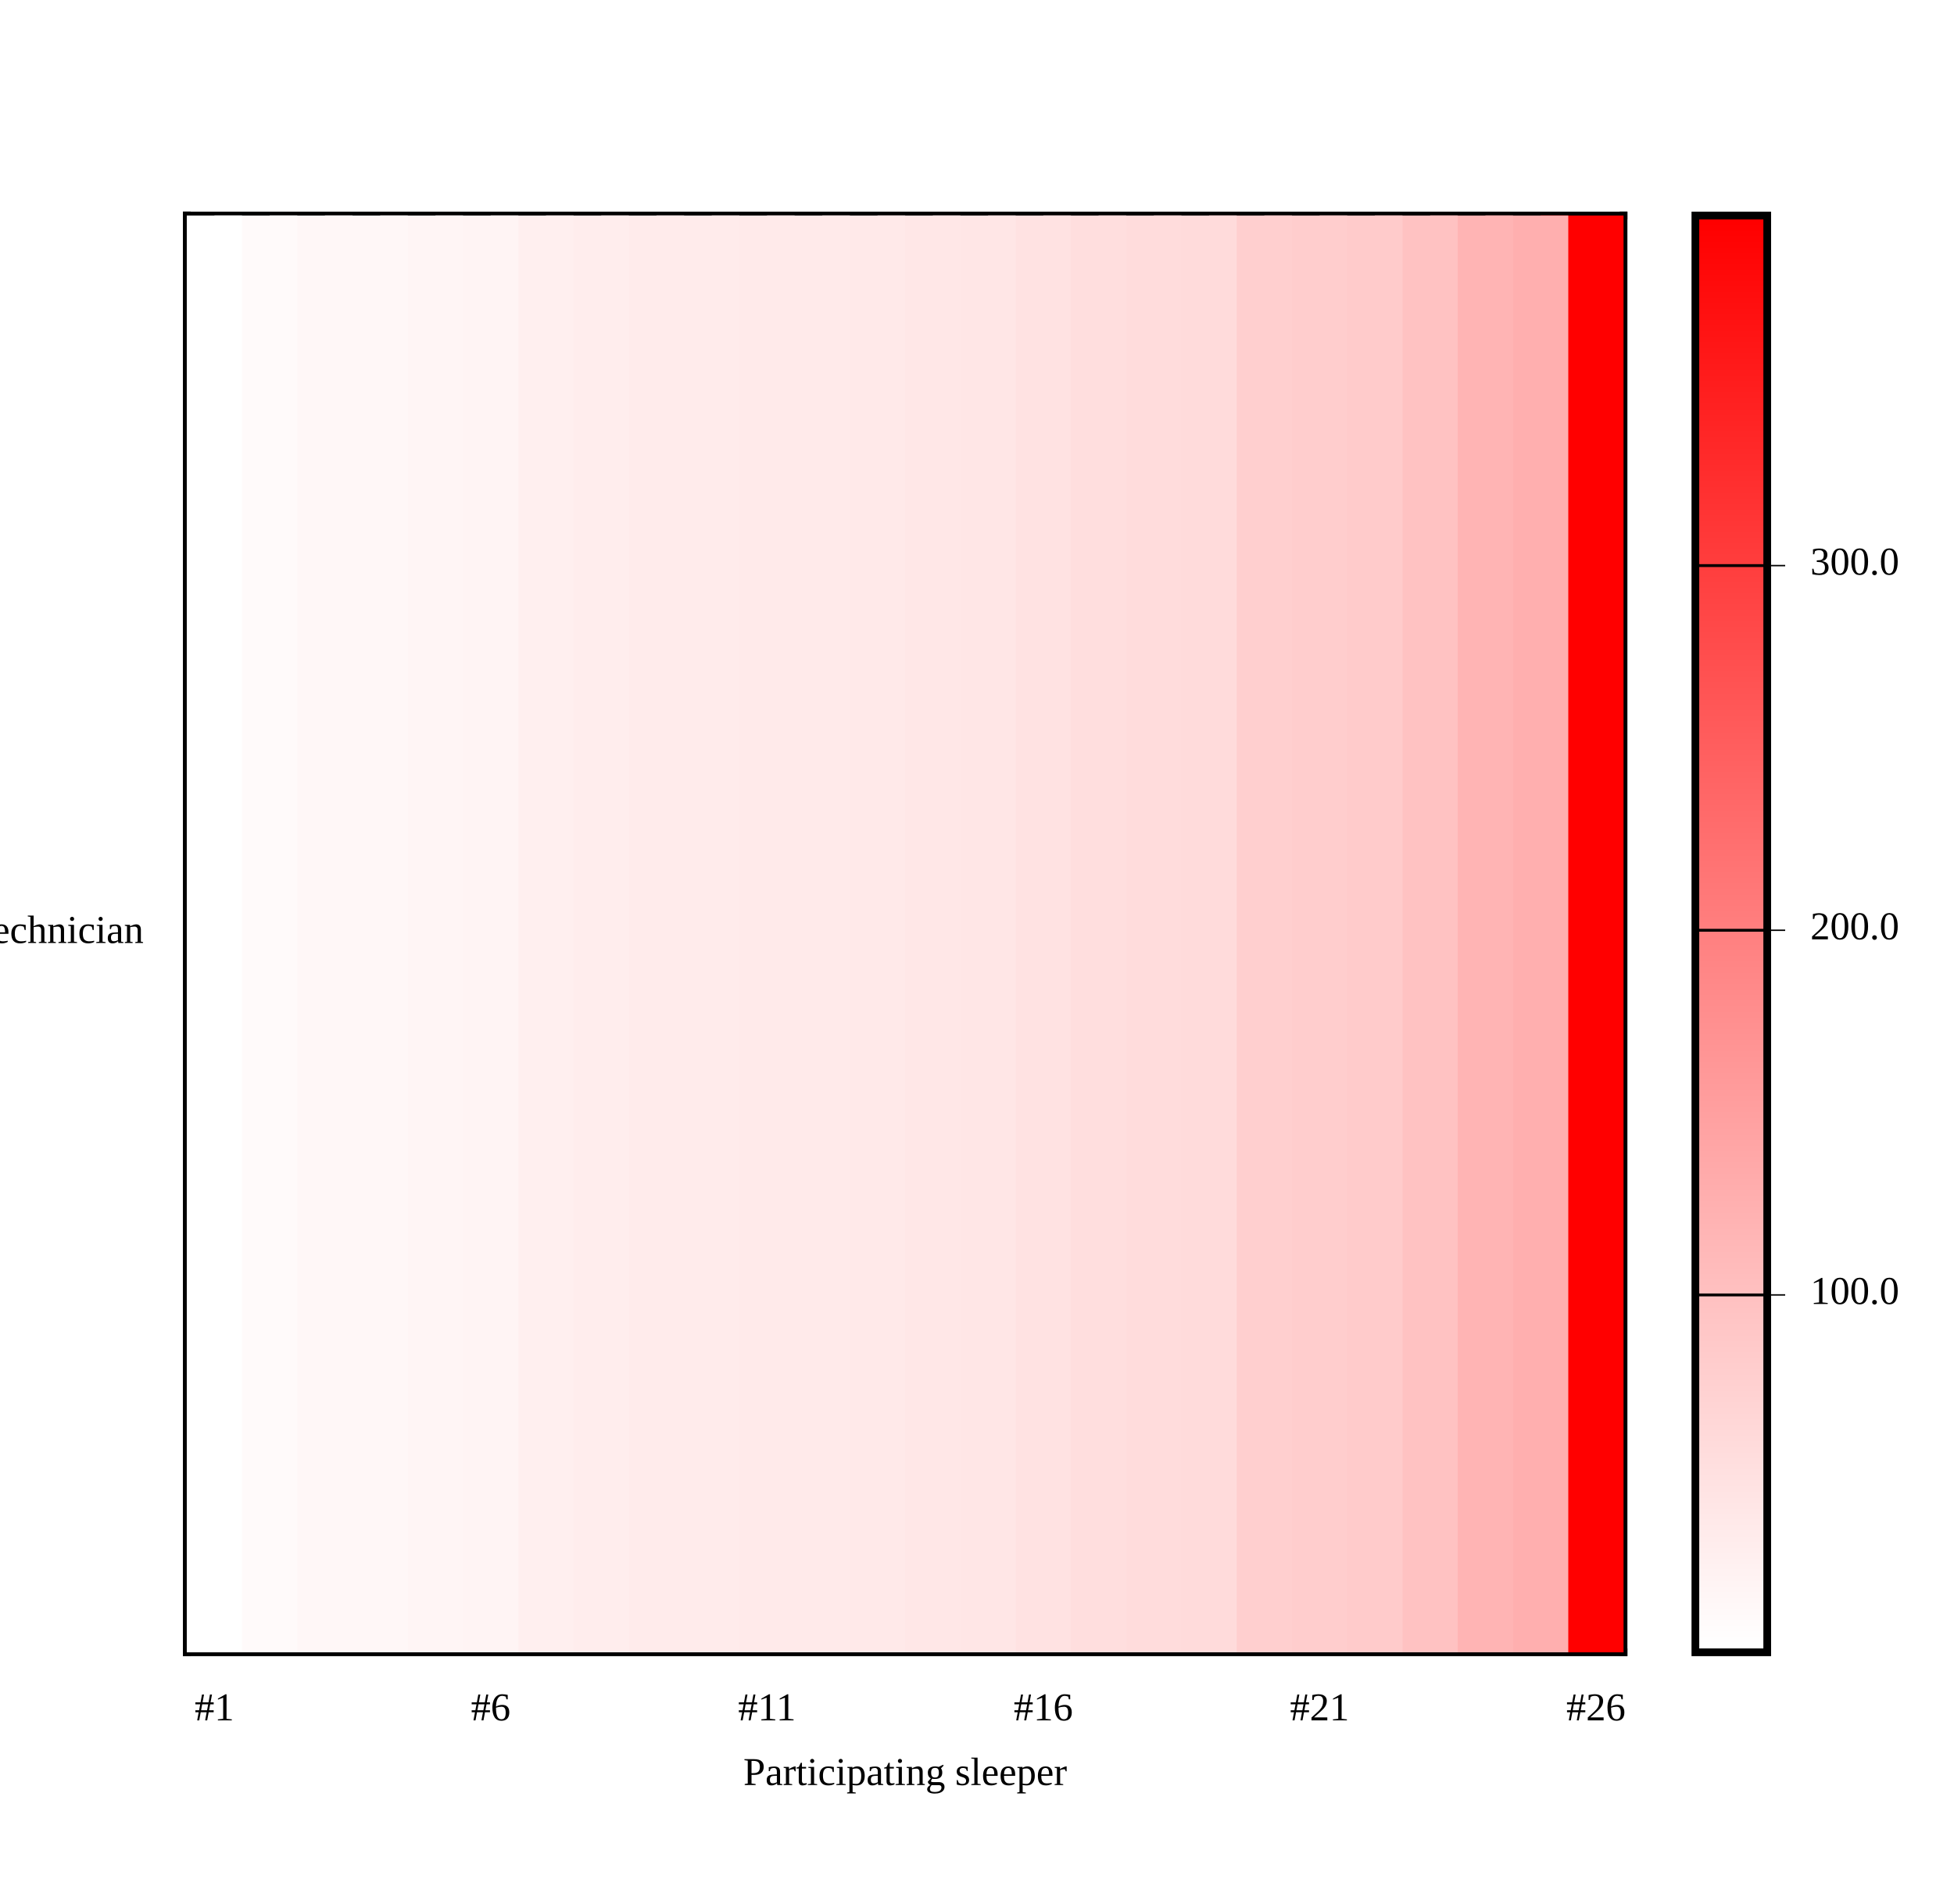
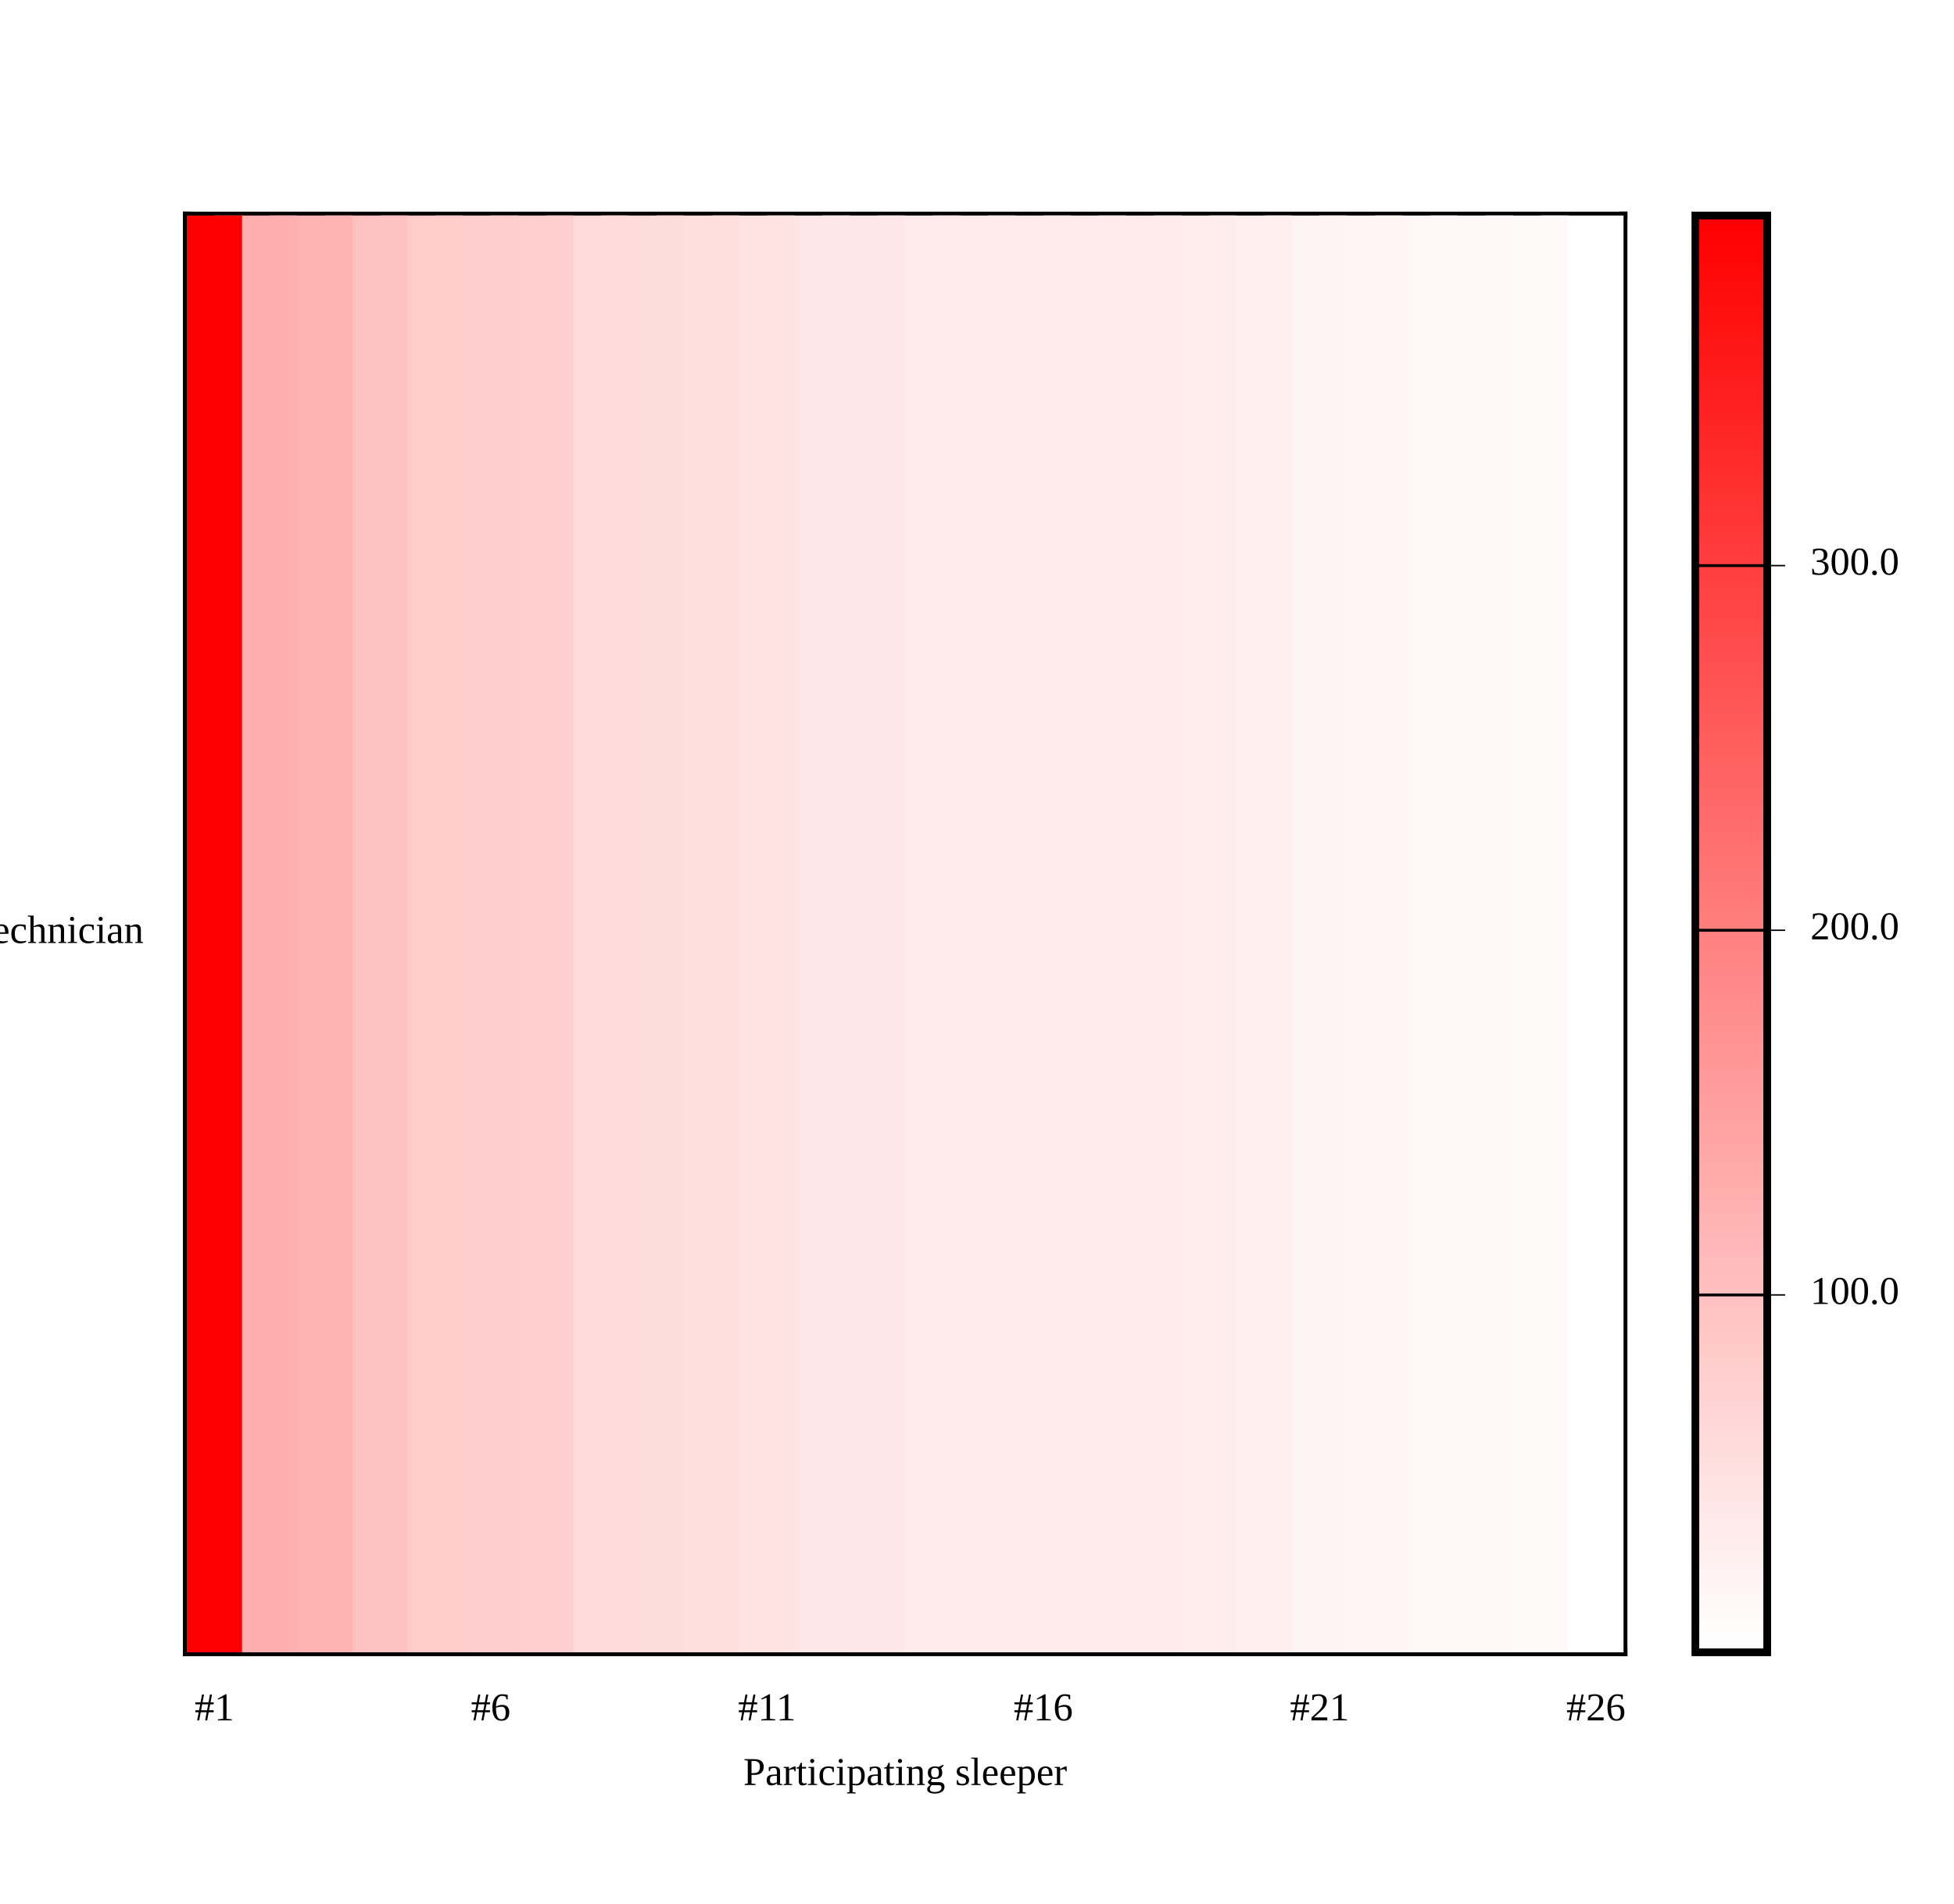
<svg xmlns="http://www.w3.org/2000/svg" height="530" stroke-opacity="1" viewBox="0.0 0.0 544.0 530.0" font-size="1" width="544" stroke="rgb(0,0,0)" version="1.1">
  <defs />
  <g stroke-linejoin="miter" stroke-opacity="1.0" fill-opacity="0.0" stroke="rgb(0,0,0)" stroke-width="0.8" fill="rgb(0,0,0)" stroke-linecap="butt" stroke-miterlimit="10.0">
    <path d="M 52,460 h 400 M 52,380 h 400 M 52,300 h 400 M 52,220 h 400 M 52,140 h 400 M 52,60 h 400 " />
  </g>
  <g stroke-linejoin="miter" stroke-opacity="1.0" fill-opacity="0.0" stroke="rgb(0,0,0)" stroke-width="2.148" fill="rgb(0,0,0)" stroke-linecap="square" stroke-miterlimit="10.0">
    <path d="M 52,460 v -400 M 452,460 v -400 " />
  </g>
  <g stroke-linejoin="miter" stroke-opacity="1.0" fill-opacity="1.0" font-size="11.0px" stroke="rgb(0,0,0)" stroke-width="2.148" fill="rgb(0,0,0)" stroke-linecap="butt" stroke-miterlimit="10.0">
    <text dominant-baseline="middle" transform="matrix(1,0,0,1,40,260)" stroke="none" text-anchor="end">technician</text>
  </g>
  <g stroke-linejoin="miter" stroke-opacity="1.0" fill-opacity="0.0" stroke="rgb(0,0,0)" stroke-width="0.8" fill="rgb(0,0,0)" stroke-linecap="butt" stroke-miterlimit="10.0">
    <path d="M 52,460 v -400 M 128.923,460 v -400 M 205.846,460 v -400 M 282.769,460 v -400 M 359.692,460 v -400 M 436.615,460 v -400 " />
  </g>
  <g stroke-linejoin="miter" stroke-opacity="1.0" fill-opacity="0.0" stroke="rgb(0,0,0)" stroke-width="2.148" fill="rgb(0,0,0)" stroke-linecap="square" stroke-miterlimit="10.0">
    <path d="M 52,460 h 400 M 52,60 h 400 " />
  </g>
  <g stroke-linejoin="miter" stroke-opacity="1.0" fill-opacity="1.0" font-size="11.0px" stroke="rgb(0,0,0)" stroke-width="2.148" fill="rgb(0,0,0)" stroke-linecap="butt" stroke-miterlimit="10.0">
    <text dominant-baseline="text-before-edge" transform="matrix(1,0,0,1,252,490)" stroke="none" text-anchor="middle">Participating sleeper</text>
  </g>
  <g stroke-linejoin="miter" stroke-opacity="1.0" fill-opacity="1.0" font-size="11.0px" stroke="rgb(0,0,0)" stroke-width="2.148" fill="rgb(0,0,0)" stroke-linecap="butt" stroke-miterlimit="10.0">
    <text dominant-baseline="text-before-edge" transform="matrix(1,0,0,1,444.3077,472)" stroke="none" text-anchor="middle">#26</text>
  </g>
  <g stroke-linejoin="miter" stroke-opacity="1.0" fill-opacity="1.0" font-size="11.0px" stroke="rgb(0,0,0)" stroke-width="2.148" fill="rgb(0,0,0)" stroke-linecap="butt" stroke-miterlimit="10.0">
    <text dominant-baseline="text-before-edge" transform="matrix(1,0,0,1,367.3846,472)" stroke="none" text-anchor="middle">#21</text>
  </g>
  <g stroke-linejoin="miter" stroke-opacity="1.0" fill-opacity="1.0" font-size="11.0px" stroke="rgb(0,0,0)" stroke-width="2.148" fill="rgb(0,0,0)" stroke-linecap="butt" stroke-miterlimit="10.0">
    <text dominant-baseline="text-before-edge" transform="matrix(1,0,0,1,290.4615,472)" stroke="none" text-anchor="middle">#16</text>
  </g>
  <g stroke-linejoin="miter" stroke-opacity="1.0" fill-opacity="1.0" font-size="11.0px" stroke="rgb(0,0,0)" stroke-width="2.148" fill="rgb(0,0,0)" stroke-linecap="butt" stroke-miterlimit="10.0">
    <text dominant-baseline="text-before-edge" transform="matrix(1,0,0,1,213.5385,472)" stroke="none" text-anchor="middle">#11</text>
  </g>
  <g stroke-linejoin="miter" stroke-opacity="1.0" fill-opacity="1.0" font-size="11.0px" stroke="rgb(0,0,0)" stroke-width="2.148" fill="rgb(0,0,0)" stroke-linecap="butt" stroke-miterlimit="10.0">
    <text dominant-baseline="text-before-edge" transform="matrix(1,0,0,1,136.6154,472)" stroke="none" text-anchor="middle">#6</text>
  </g>
  <g stroke-linejoin="miter" stroke-opacity="1.0" fill-opacity="1.0" font-size="11.0px" stroke="rgb(0,0,0)" stroke-width="2.148" fill="rgb(0,0,0)" stroke-linecap="butt" stroke-miterlimit="10.0">
    <text dominant-baseline="text-before-edge" transform="matrix(1,0,0,1,59.6923,472)" stroke="none" text-anchor="middle">#1</text>
  </g>
-   <g stroke-linejoin="miter" stroke-opacity="1.0" fill-opacity="1.0" stroke="rgb(0,0,0)" stroke-width="0.0" fill="rgb(255,0,0)" stroke-linecap="butt" stroke-miterlimit="10.0">
+   <g stroke-linejoin="miter" stroke-opacity="1.0" fill-opacity="1.0" stroke="rgb(0,0,0)" stroke-width="0.0" fill="rgb(255,255,255)" stroke-linecap="butt" stroke-miterlimit="10.0">
    <defs>
      <clipPath id="martamyClip1">
        <path d="M 452,460 l -0,-400 h -400 l -0,400 Z" />
      </clipPath>
    </defs>
    <g clip-path="url(#martamyClip1)">
      <path d="M 452,460 l -0,-400 h -23.077 l -0,400 Z" />
    </g>
  </g>
-   <g stroke-linejoin="miter" stroke-opacity="1.0" fill-opacity="1.0" stroke="rgb(0,0,0)" stroke-width="0.0" fill="rgb(255,175,175)" stroke-linecap="butt" stroke-miterlimit="10.0">
+   <g stroke-linejoin="miter" stroke-opacity="1.0" fill-opacity="1.0" stroke="rgb(0,0,0)" stroke-width="0.0" fill="rgb(255,250,250)" stroke-linecap="butt" stroke-miterlimit="10.0">
    <defs>
      <clipPath id="martamyClip2">
        <path d="M 452,460 l -0,-400 h -400 l -0,400 Z" />
      </clipPath>
    </defs>
    <g clip-path="url(#martamyClip2)">
      <path d="M 436.615,460 l -0,-400 h -23.077 l -0,400 Z" />
    </g>
  </g>
-   <g stroke-linejoin="miter" stroke-opacity="1.0" fill-opacity="1.0" stroke="rgb(0,0,0)" stroke-width="0.0" fill="rgb(255,180,180)" stroke-linecap="butt" stroke-miterlimit="10.0">
+   <g stroke-linejoin="miter" stroke-opacity="1.0" fill-opacity="1.0" stroke="rgb(0,0,0)" stroke-width="0.0" fill="rgb(255,247,247)" stroke-linecap="butt" stroke-miterlimit="10.0">
    <defs>
      <clipPath id="martamyClip3">
        <path d="M 452,460 l -0,-400 h -400 l -0,400 Z" />
      </clipPath>
    </defs>
    <g clip-path="url(#martamyClip3)">
      <path d="M 421.231,460 l -0,-400 h -23.077 l -0,400 Z" />
    </g>
  </g>
-   <g stroke-linejoin="miter" stroke-opacity="1.0" fill-opacity="1.0" stroke="rgb(0,0,0)" stroke-width="0.0" fill="rgb(255,194,194)" stroke-linecap="butt" stroke-miterlimit="10.0">
+   <g stroke-linejoin="miter" stroke-opacity="1.0" fill-opacity="1.0" stroke="rgb(0,0,0)" stroke-width="0.0" fill="rgb(255,247,247)" stroke-linecap="butt" stroke-miterlimit="10.0">
    <defs>
      <clipPath id="martamyClip4">
        <path d="M 452,460 l -0,-400 h -400 l -0,400 Z" />
      </clipPath>
    </defs>
    <g clip-path="url(#martamyClip4)">
      <path d="M 405.846,460 l -0,-400 h -23.077 l -0,400 Z" />
    </g>
  </g>
-   <g stroke-linejoin="miter" stroke-opacity="1.0" fill-opacity="1.0" stroke="rgb(0,0,0)" stroke-width="0.0" fill="rgb(255,203,203)" stroke-linecap="butt" stroke-miterlimit="10.0">
+   <g stroke-linejoin="miter" stroke-opacity="1.0" fill-opacity="1.0" stroke="rgb(0,0,0)" stroke-width="0.0" fill="rgb(255,245,245)" stroke-linecap="butt" stroke-miterlimit="10.0">
    <defs>
      <clipPath id="martamyClip5">
        <path d="M 452,460 l -0,-400 h -400 l -0,400 Z" />
      </clipPath>
    </defs>
    <g clip-path="url(#martamyClip5)">
      <path d="M 390.462,460 l -0,-400 h -23.077 l -0,400 Z" />
    </g>
  </g>
-   <g stroke-linejoin="miter" stroke-opacity="1.0" fill-opacity="1.0" stroke="rgb(0,0,0)" stroke-width="0.0" fill="rgb(255,205,205)" stroke-linecap="butt" stroke-miterlimit="10.0">
+   <g stroke-linejoin="miter" stroke-opacity="1.0" fill-opacity="1.0" stroke="rgb(0,0,0)" stroke-width="0.0" fill="rgb(255,244,244)" stroke-linecap="butt" stroke-miterlimit="10.0">
    <defs>
      <clipPath id="martamyClip6">
        <path d="M 452,460 l -0,-400 h -400 l -0,400 Z" />
      </clipPath>
    </defs>
    <g clip-path="url(#martamyClip6)">
      <path d="M 375.077,460 l -0,-400 h -23.077 l -0,400 Z" />
    </g>
  </g>
-   <g stroke-linejoin="miter" stroke-opacity="1.0" fill-opacity="1.0" stroke="rgb(0,0,0)" stroke-width="0.0" fill="rgb(255,207,207)" stroke-linecap="butt" stroke-miterlimit="10.0">
+   <g stroke-linejoin="miter" stroke-opacity="1.0" fill-opacity="1.0" stroke="rgb(0,0,0)" stroke-width="0.0" fill="rgb(255,239,239)" stroke-linecap="butt" stroke-miterlimit="10.0">
    <defs>
      <clipPath id="martamyClip7">
        <path d="M 452,460 l -0,-400 h -400 l -0,400 Z" />
      </clipPath>
    </defs>
    <g clip-path="url(#martamyClip7)">
      <path d="M 359.692,460 l -0,-400 h -23.077 l -0,400 Z" />
    </g>
  </g>
-   <g stroke-linejoin="miter" stroke-opacity="1.0" fill-opacity="1.0" stroke="rgb(0,0,0)" stroke-width="0.0" fill="rgb(255,219,219)" stroke-linecap="butt" stroke-miterlimit="10.0">
+   <g stroke-linejoin="miter" stroke-opacity="1.0" fill-opacity="1.0" stroke="rgb(0,0,0)" stroke-width="0.0" fill="rgb(255,237,237)" stroke-linecap="butt" stroke-miterlimit="10.0">
    <defs>
      <clipPath id="martamyClip8">
        <path d="M 452,460 l -0,-400 h -400 l -0,400 Z" />
      </clipPath>
    </defs>
    <g clip-path="url(#martamyClip8)">
      <path d="M 344.308,460 l -0,-400 h -23.077 l -0,400 Z" />
    </g>
  </g>
-   <g stroke-linejoin="miter" stroke-opacity="1.0" fill-opacity="1.0" stroke="rgb(0,0,0)" stroke-width="0.0" fill="rgb(255,220,220)" stroke-linecap="butt" stroke-miterlimit="10.0">
+   <g stroke-linejoin="miter" stroke-opacity="1.0" fill-opacity="1.0" stroke="rgb(0,0,0)" stroke-width="0.0" fill="rgb(255,235,235)" stroke-linecap="butt" stroke-miterlimit="10.0">
    <defs>
      <clipPath id="martamyClip9">
        <path d="M 452,460 l -0,-400 h -400 l -0,400 Z" />
      </clipPath>
    </defs>
    <g clip-path="url(#martamyClip9)">
      <path d="M 328.923,460 l -0,-400 h -23.077 l -0,400 Z" />
    </g>
  </g>
-   <g stroke-linejoin="miter" stroke-opacity="1.0" fill-opacity="1.0" stroke="rgb(0,0,0)" stroke-width="0.0" fill="rgb(255,222,222)" stroke-linecap="butt" stroke-miterlimit="10.0">
+   <g stroke-linejoin="miter" stroke-opacity="1.0" fill-opacity="1.0" stroke="rgb(0,0,0)" stroke-width="0.0" fill="rgb(255,235,235)" stroke-linecap="butt" stroke-miterlimit="10.0">
    <defs>
      <clipPath id="martamyClip10">
        <path d="M 452,460 l -0,-400 h -400 l -0,400 Z" />
      </clipPath>
    </defs>
    <g clip-path="url(#martamyClip10)">
      <path d="M 313.538,460 l -0,-400 h -23.077 l -0,400 Z" />
    </g>
  </g>
-   <g stroke-linejoin="miter" stroke-opacity="1.0" fill-opacity="1.0" stroke="rgb(0,0,0)" stroke-width="0.0" fill="rgb(255,226,226)" stroke-linecap="butt" stroke-miterlimit="10.0">
+   <g stroke-linejoin="miter" stroke-opacity="1.0" fill-opacity="1.0" stroke="rgb(0,0,0)" stroke-width="0.0" fill="rgb(255,234,234)" stroke-linecap="butt" stroke-miterlimit="10.0">
    <defs>
      <clipPath id="martamyClip11">
        <path d="M 452,460 l -0,-400 h -400 l -0,400 Z" />
      </clipPath>
    </defs>
    <g clip-path="url(#martamyClip11)">
      <path d="M 298.154,460 l -0,-400 h -23.077 l -0,400 Z" />
    </g>
  </g>
-   <g stroke-linejoin="miter" stroke-opacity="1.0" fill-opacity="1.0" stroke="rgb(0,0,0)" stroke-width="0.0" fill="rgb(255,230,230)" stroke-linecap="butt" stroke-miterlimit="10.0">
+   <g stroke-linejoin="miter" stroke-opacity="1.0" fill-opacity="1.0" stroke="rgb(0,0,0)" stroke-width="0.0" fill="rgb(255,234,234)" stroke-linecap="butt" stroke-miterlimit="10.0">
    <defs>
      <clipPath id="martamyClip12">
        <path d="M 452,460 l -0,-400 h -400 l -0,400 Z" />
      </clipPath>
    </defs>
    <g clip-path="url(#martamyClip12)">
      <path d="M 282.769,460 l -0,-400 h -23.077 l -0,400 Z" />
    </g>
  </g>
-   <g stroke-linejoin="miter" stroke-opacity="1.0" fill-opacity="1.0" stroke="rgb(0,0,0)" stroke-width="0.0" fill="rgb(255,231,231)" stroke-linecap="butt" stroke-miterlimit="10.0">
+   <g stroke-linejoin="miter" stroke-opacity="1.0" fill-opacity="1.0" stroke="rgb(0,0,0)" stroke-width="0.0" fill="rgb(255,233,233)" stroke-linecap="butt" stroke-miterlimit="10.0">
    <defs>
      <clipPath id="martamyClip13">
        <path d="M 452,460 l -0,-400 h -400 l -0,400 Z" />
      </clipPath>
    </defs>
    <g clip-path="url(#martamyClip13)">
      <path d="M 267.385,460 l -0,-400 h -23.077 l -0,400 Z" />
    </g>
  </g>
-   <g stroke-linejoin="miter" stroke-opacity="1.0" fill-opacity="1.0" stroke="rgb(0,0,0)" stroke-width="0.0" fill="rgb(255,233,233)" stroke-linecap="butt" stroke-miterlimit="10.0">
+   <g stroke-linejoin="miter" stroke-opacity="1.0" fill-opacity="1.0" stroke="rgb(0,0,0)" stroke-width="0.0" fill="rgb(255,231,231)" stroke-linecap="butt" stroke-miterlimit="10.0">
    <defs>
      <clipPath id="martamyClip14">
        <path d="M 452,460 l -0,-400 h -400 l -0,400 Z" />
      </clipPath>
    </defs>
    <g clip-path="url(#martamyClip14)">
      <path d="M 252,460 l -0,-400 h -23.077 l -0,400 Z" />
    </g>
  </g>
-   <g stroke-linejoin="miter" stroke-opacity="1.0" fill-opacity="1.0" stroke="rgb(0,0,0)" stroke-width="0.0" fill="rgb(255,234,234)" stroke-linecap="butt" stroke-miterlimit="10.0">
+   <g stroke-linejoin="miter" stroke-opacity="1.0" fill-opacity="1.0" stroke="rgb(0,0,0)" stroke-width="0.0" fill="rgb(255,230,230)" stroke-linecap="butt" stroke-miterlimit="10.0">
    <defs>
      <clipPath id="martamyClip15">
        <path d="M 452,460 l -0,-400 h -400 l -0,400 Z" />
      </clipPath>
    </defs>
    <g clip-path="url(#martamyClip15)">
      <path d="M 236.615,460 l -0,-400 h -23.077 l -0,400 Z" />
    </g>
  </g>
-   <g stroke-linejoin="miter" stroke-opacity="1.0" fill-opacity="1.0" stroke="rgb(0,0,0)" stroke-width="0.0" fill="rgb(255,234,234)" stroke-linecap="butt" stroke-miterlimit="10.0">
+   <g stroke-linejoin="miter" stroke-opacity="1.0" fill-opacity="1.0" stroke="rgb(0,0,0)" stroke-width="0.0" fill="rgb(255,226,226)" stroke-linecap="butt" stroke-miterlimit="10.0">
    <defs>
      <clipPath id="martamyClip16">
        <path d="M 452,460 l -0,-400 h -400 l -0,400 Z" />
      </clipPath>
    </defs>
    <g clip-path="url(#martamyClip16)">
      <path d="M 221.231,460 l -0,-400 h -23.077 l -0,400 Z" />
    </g>
  </g>
-   <g stroke-linejoin="miter" stroke-opacity="1.0" fill-opacity="1.0" stroke="rgb(0,0,0)" stroke-width="0.0" fill="rgb(255,235,235)" stroke-linecap="butt" stroke-miterlimit="10.0">
+   <g stroke-linejoin="miter" stroke-opacity="1.0" fill-opacity="1.0" stroke="rgb(0,0,0)" stroke-width="0.0" fill="rgb(255,222,222)" stroke-linecap="butt" stroke-miterlimit="10.0">
    <defs>
      <clipPath id="martamyClip17">
        <path d="M 452,460 l -0,-400 h -400 l -0,400 Z" />
      </clipPath>
    </defs>
    <g clip-path="url(#martamyClip17)">
      <path d="M 205.846,460 l -0,-400 h -23.077 l -0,400 Z" />
    </g>
  </g>
-   <g stroke-linejoin="miter" stroke-opacity="1.0" fill-opacity="1.0" stroke="rgb(0,0,0)" stroke-width="0.0" fill="rgb(255,235,235)" stroke-linecap="butt" stroke-miterlimit="10.0">
+   <g stroke-linejoin="miter" stroke-opacity="1.0" fill-opacity="1.0" stroke="rgb(0,0,0)" stroke-width="0.0" fill="rgb(255,220,220)" stroke-linecap="butt" stroke-miterlimit="10.0">
    <defs>
      <clipPath id="martamyClip18">
        <path d="M 452,460 l -0,-400 h -400 l -0,400 Z" />
      </clipPath>
    </defs>
    <g clip-path="url(#martamyClip18)">
      <path d="M 190.462,460 l -0,-400 h -23.077 l -0,400 Z" />
    </g>
  </g>
-   <g stroke-linejoin="miter" stroke-opacity="1.0" fill-opacity="1.0" stroke="rgb(0,0,0)" stroke-width="0.0" fill="rgb(255,237,237)" stroke-linecap="butt" stroke-miterlimit="10.0">
+   <g stroke-linejoin="miter" stroke-opacity="1.0" fill-opacity="1.0" stroke="rgb(0,0,0)" stroke-width="0.0" fill="rgb(255,219,219)" stroke-linecap="butt" stroke-miterlimit="10.0">
    <defs>
      <clipPath id="martamyClip19">
        <path d="M 452,460 l -0,-400 h -400 l -0,400 Z" />
      </clipPath>
    </defs>
    <g clip-path="url(#martamyClip19)">
      <path d="M 175.077,460 l -0,-400 h -23.077 l -0,400 Z" />
    </g>
  </g>
-   <g stroke-linejoin="miter" stroke-opacity="1.0" fill-opacity="1.0" stroke="rgb(0,0,0)" stroke-width="0.0" fill="rgb(255,239,239)" stroke-linecap="butt" stroke-miterlimit="10.0">
+   <g stroke-linejoin="miter" stroke-opacity="1.0" fill-opacity="1.0" stroke="rgb(0,0,0)" stroke-width="0.0" fill="rgb(255,207,207)" stroke-linecap="butt" stroke-miterlimit="10.0">
    <defs>
      <clipPath id="martamyClip20">
        <path d="M 452,460 l -0,-400 h -400 l -0,400 Z" />
      </clipPath>
    </defs>
    <g clip-path="url(#martamyClip20)">
      <path d="M 159.692,460 l -0,-400 h -23.077 l -0,400 Z" />
    </g>
  </g>
-   <g stroke-linejoin="miter" stroke-opacity="1.0" fill-opacity="1.0" stroke="rgb(0,0,0)" stroke-width="0.0" fill="rgb(255,244,244)" stroke-linecap="butt" stroke-miterlimit="10.0">
+   <g stroke-linejoin="miter" stroke-opacity="1.0" fill-opacity="1.0" stroke="rgb(0,0,0)" stroke-width="0.0" fill="rgb(255,205,205)" stroke-linecap="butt" stroke-miterlimit="10.0">
    <defs>
      <clipPath id="martamyClip21">
        <path d="M 452,460 l -0,-400 h -400 l -0,400 Z" />
      </clipPath>
    </defs>
    <g clip-path="url(#martamyClip21)">
      <path d="M 144.308,460 l -0,-400 h -23.077 l -0,400 Z" />
    </g>
  </g>
-   <g stroke-linejoin="miter" stroke-opacity="1.0" fill-opacity="1.0" stroke="rgb(0,0,0)" stroke-width="0.0" fill="rgb(255,245,245)" stroke-linecap="butt" stroke-miterlimit="10.0">
+   <g stroke-linejoin="miter" stroke-opacity="1.0" fill-opacity="1.0" stroke="rgb(0,0,0)" stroke-width="0.0" fill="rgb(255,203,203)" stroke-linecap="butt" stroke-miterlimit="10.0">
    <defs>
      <clipPath id="martamyClip22">
        <path d="M 452,460 l -0,-400 h -400 l -0,400 Z" />
      </clipPath>
    </defs>
    <g clip-path="url(#martamyClip22)">
      <path d="M 128.923,460 l -0,-400 h -23.077 l -0,400 Z" />
    </g>
  </g>
-   <g stroke-linejoin="miter" stroke-opacity="1.0" fill-opacity="1.0" stroke="rgb(0,0,0)" stroke-width="0.0" fill="rgb(255,247,247)" stroke-linecap="butt" stroke-miterlimit="10.0">
+   <g stroke-linejoin="miter" stroke-opacity="1.0" fill-opacity="1.0" stroke="rgb(0,0,0)" stroke-width="0.0" fill="rgb(255,194,194)" stroke-linecap="butt" stroke-miterlimit="10.0">
    <defs>
      <clipPath id="martamyClip23">
        <path d="M 452,460 l -0,-400 h -400 l -0,400 Z" />
      </clipPath>
    </defs>
    <g clip-path="url(#martamyClip23)">
      <path d="M 113.538,460 l -0,-400 h -23.077 l -0,400 Z" />
    </g>
  </g>
-   <g stroke-linejoin="miter" stroke-opacity="1.0" fill-opacity="1.0" stroke="rgb(0,0,0)" stroke-width="0.0" fill="rgb(255,247,247)" stroke-linecap="butt" stroke-miterlimit="10.0">
+   <g stroke-linejoin="miter" stroke-opacity="1.0" fill-opacity="1.0" stroke="rgb(0,0,0)" stroke-width="0.0" fill="rgb(255,180,180)" stroke-linecap="butt" stroke-miterlimit="10.0">
    <defs>
      <clipPath id="martamyClip24">
        <path d="M 452,460 l -0,-400 h -400 l -0,400 Z" />
      </clipPath>
    </defs>
    <g clip-path="url(#martamyClip24)">
      <path d="M 98.154,460 l -0,-400 h -23.077 l -0,400 Z" />
    </g>
  </g>
-   <g stroke-linejoin="miter" stroke-opacity="1.0" fill-opacity="1.0" stroke="rgb(0,0,0)" stroke-width="0.0" fill="rgb(255,250,250)" stroke-linecap="butt" stroke-miterlimit="10.0">
+   <g stroke-linejoin="miter" stroke-opacity="1.0" fill-opacity="1.0" stroke="rgb(0,0,0)" stroke-width="0.0" fill="rgb(255,175,175)" stroke-linecap="butt" stroke-miterlimit="10.0">
    <defs>
      <clipPath id="martamyClip25">
        <path d="M 452,460 l -0,-400 h -400 l -0,400 Z" />
      </clipPath>
    </defs>
    <g clip-path="url(#martamyClip25)">
      <path d="M 82.769,460 l -0,-400 h -23.077 l -0,400 Z" />
    </g>
  </g>
-   <g stroke-linejoin="miter" stroke-opacity="1.0" fill-opacity="1.0" stroke="rgb(0,0,0)" stroke-width="0.0" fill="rgb(255,255,255)" stroke-linecap="butt" stroke-miterlimit="10.0">
+   <g stroke-linejoin="miter" stroke-opacity="1.0" fill-opacity="1.0" stroke="rgb(0,0,0)" stroke-width="0.0" fill="rgb(255,0,0)" stroke-linecap="butt" stroke-miterlimit="10.0">
    <defs>
      <clipPath id="martamyClip26">
        <path d="M 452,460 l -0,-400 h -400 l -0,400 Z" />
      </clipPath>
    </defs>
    <g clip-path="url(#martamyClip26)">
      <path d="M 67.385,460 l -0,-400 h -15.385 l -0,400 Z" />
    </g>
  </g>
  <g stroke-linejoin="miter" stroke-opacity="1.0" fill-opacity="1.0" font-size="11.0px" stroke="rgb(0,0,0)" stroke-width="2.148" fill="rgb(0,0,0)" stroke-linecap="butt" stroke-miterlimit="10.0">
    <text dominant-baseline="middle" transform="matrix(1,0,0,1,504,157.4619)" stroke="none" text-anchor="start">300.0</text>
  </g>
  <g stroke-linejoin="miter" stroke-opacity="1.0" fill-opacity="1.0" font-size="11.0px" stroke="rgb(0,0,0)" stroke-width="2.148" fill="rgb(0,0,0)" stroke-linecap="butt" stroke-miterlimit="10.0">
    <text dominant-baseline="middle" transform="matrix(1,0,0,1,504,258.9848)" stroke="none" text-anchor="start">200.0</text>
  </g>
  <g stroke-linejoin="miter" stroke-opacity="1.0" fill-opacity="1.0" font-size="11.0px" stroke="rgb(0,0,0)" stroke-width="2.148" fill="rgb(0,0,0)" stroke-linecap="butt" stroke-miterlimit="10.0">
    <text dominant-baseline="middle" transform="matrix(1,0,0,1,504,360.5076)" stroke="none" text-anchor="start">100.0</text>
  </g>
  <defs>
    <linearGradient x2="0.5" y1="0" gradientUnits="userSpaceOnUse" spreadMethod="pad" gradientTransform="matrix(-0,-400,-20,-0,482,260)" id="gradient82" y2="0" x1="-0.5">
      <stop stop-opacity="1" offset="0" stop-color="rgb(255,255,255)" />
      <stop stop-opacity="1" offset="1" stop-color="rgb(255,0,0)" />
    </linearGradient>
  </defs>
  <g stroke-linejoin="miter" stroke-opacity="1.0" fill-opacity="1" stroke="rgb(0,0,0)" stroke-width="0.0" fill="url(#gradient82)" stroke-linecap="butt" stroke-miterlimit="10.0">
    <path d="M 492,60 l -20,0 v 400 l 20,0 Z" />
  </g>
  <g stroke-linejoin="miter" stroke-opacity="1.0" fill-opacity="0.0" stroke="rgb(0,0,0)" stroke-width="0.8" fill="rgb(0,0,0)" stroke-linecap="butt" stroke-miterlimit="10.0">
    <path d="M 492,360.508 h -20 M 492,258.985 h -20 M 492,157.462 h -20 " />
  </g>
  <g stroke-linejoin="miter" stroke-opacity="1.0" fill-opacity="0.0" stroke="rgb(0,0,0)" stroke-width="0.4" fill="rgb(0,0,0)" stroke-linecap="butt" stroke-miterlimit="10.0">
    <path d="M 497,157.462 h -10 " />
  </g>
  <g stroke-linejoin="miter" stroke-opacity="1.0" fill-opacity="0.0" stroke="rgb(0,0,0)" stroke-width="0.4" fill="rgb(0,0,0)" stroke-linecap="butt" stroke-miterlimit="10.0">
    <path d="M 497,258.985 h -10 " />
  </g>
  <g stroke-linejoin="miter" stroke-opacity="1.0" fill-opacity="0.0" stroke="rgb(0,0,0)" stroke-width="0.4" fill="rgb(0,0,0)" stroke-linecap="butt" stroke-miterlimit="10.0">
    <path d="M 497,360.508 h -10 " />
  </g>
  <g stroke-linejoin="miter" stroke-opacity="1.0" fill-opacity="0.0" stroke="rgb(0,0,0)" stroke-width="2.148" fill="rgb(0,0,0)" stroke-linecap="butt" stroke-miterlimit="10.0">
    <path d="M 492,60 l -20,0 v 400 l 20,0 Z" />
  </g>
  <g stroke-linejoin="miter" stroke-opacity="1.0" fill-opacity="1.0" font-size="11.0px" stroke="rgb(0,0,0)" stroke-width="2.148" fill="rgb(0,0,0)" stroke-linecap="butt" stroke-miterlimit="10.0">
    <text dominant-baseline="text-after-edge" transform="matrix(1,0,0,1,252,40)" stroke="none" text-anchor="middle" />
  </g>
</svg>
